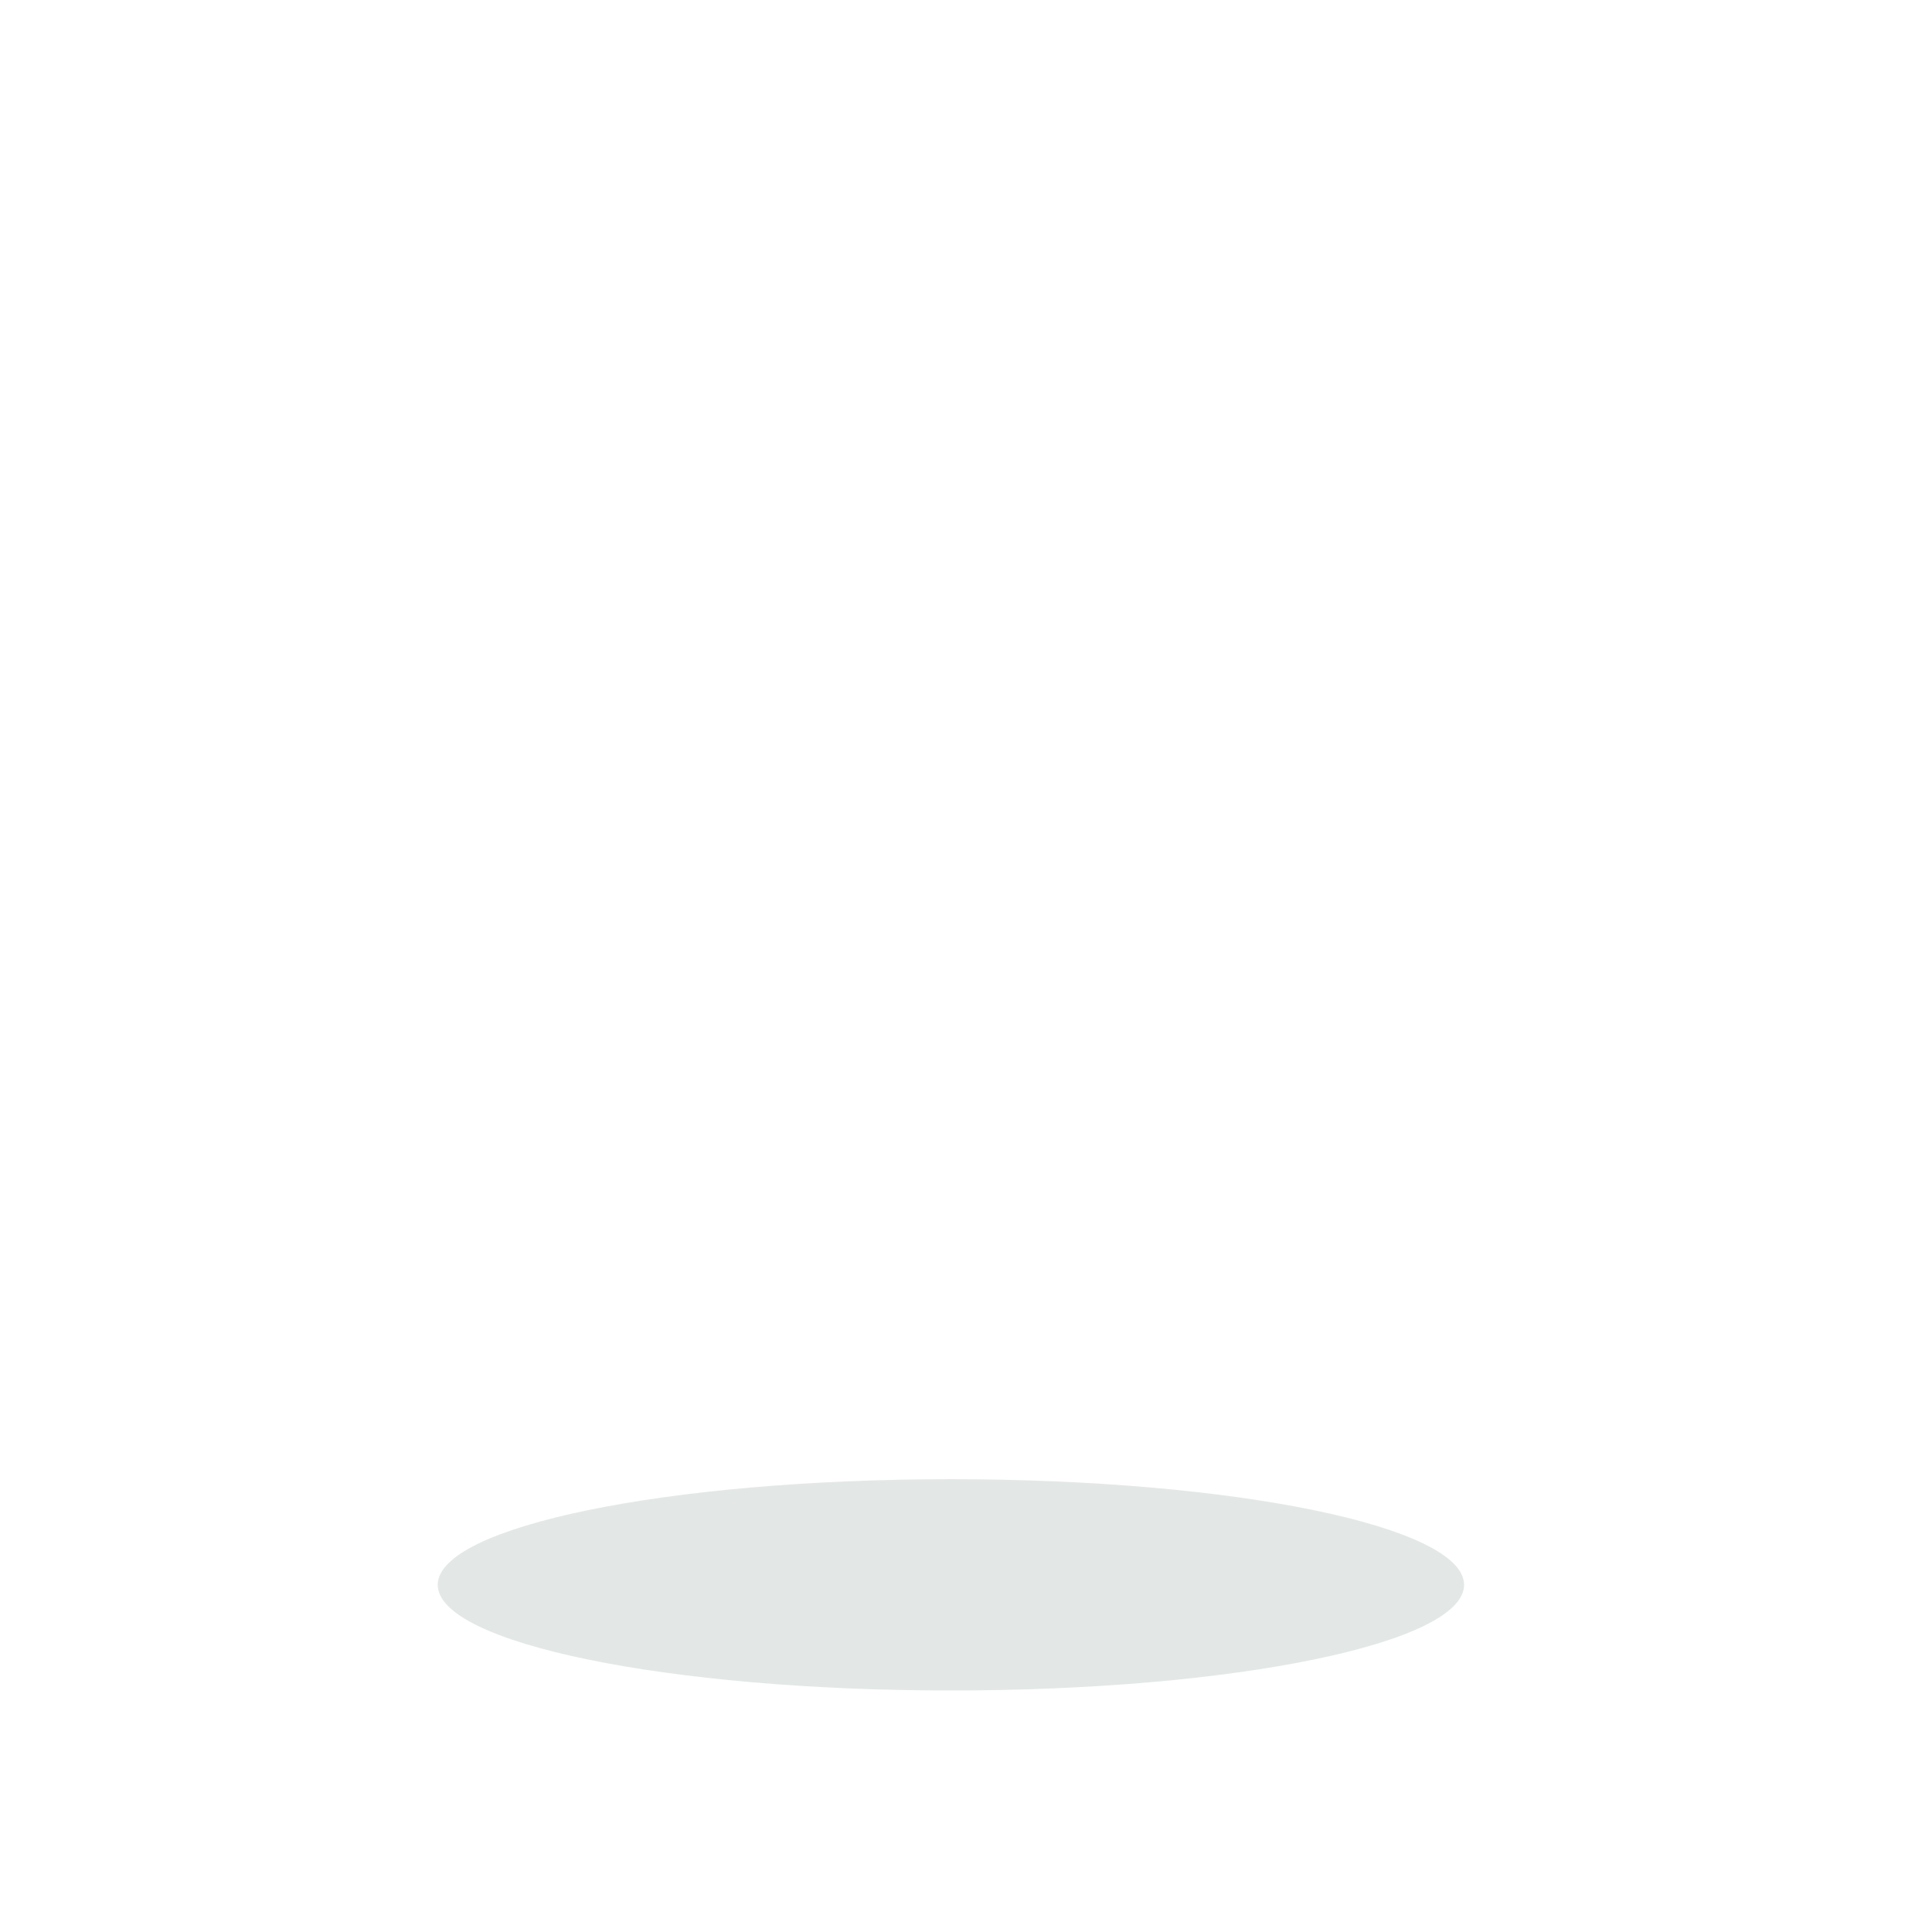
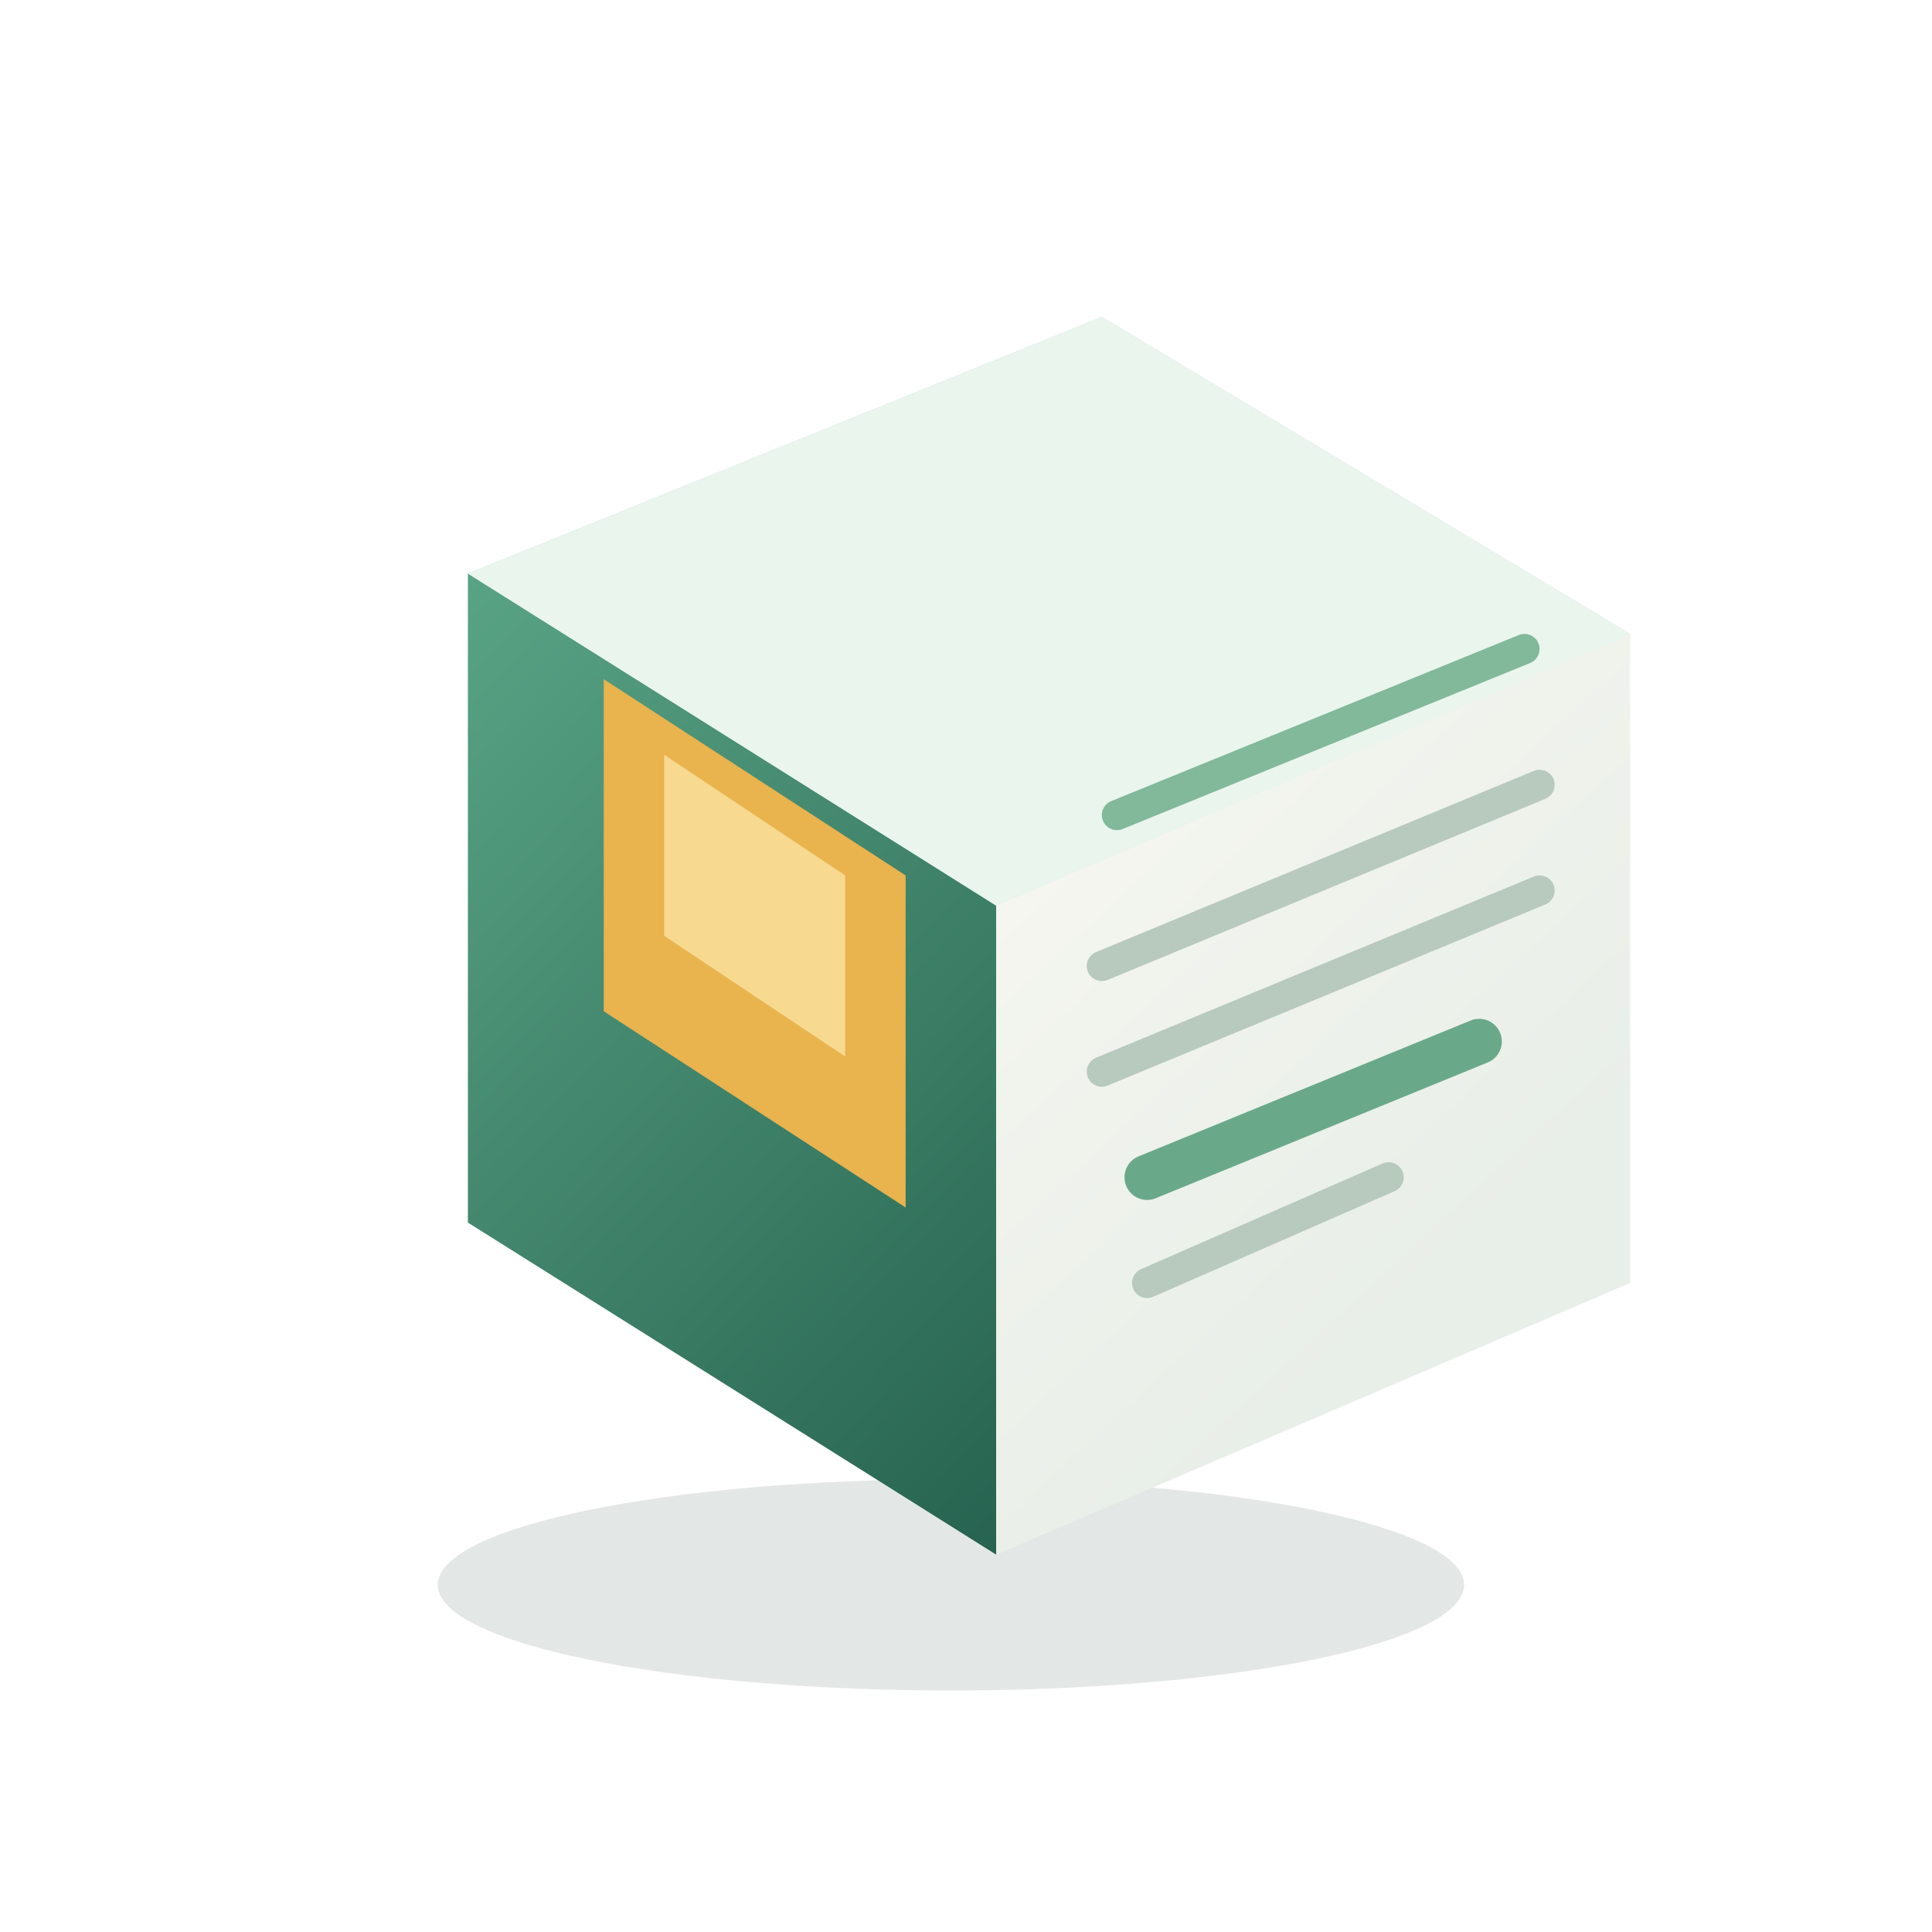
<svg xmlns="http://www.w3.org/2000/svg" viewBox="0 0 128 128" fill="none">
  <defs>
    <linearGradient id="cover" x1="28" y1="31" x2="92" y2="93" gradientUnits="userSpaceOnUse">
      <stop stop-color="#5EAA8A" />
      <stop offset="1" stop-color="#1E5847" />
    </linearGradient>
    <linearGradient id="page" x1="45" y1="33" x2="94" y2="86" gradientUnits="userSpaceOnUse">
      <stop stop-color="#FFFDF5" />
      <stop offset="1" stop-color="#E8EEE8" />
    </linearGradient>
-     <filter id="shadow" x="10" y="10" width="108" height="110" color-interpolation-filters="sRGB">
-       <feDropShadow dx="0" dy="7" stdDeviation="5" flood-color="#173B31" flood-opacity=".2" />
-     </filter>
  </defs>
  <ellipse cx="63" cy="105" rx="34" ry="7" fill="#244C3D" opacity=".13" />
-   <g filter="url(#shadow)">
+   <g>
    <path d="m31 38 42-17 35 21-42 18-35-22Z" fill="#B5D9C4" />
    <path d="m31 38 35 22v43L31 81V38Z" fill="url(#cover)" />
    <path d="m66 60 42-18v43l-42 18V60Z" fill="url(#page)" />
    <path d="m66 60 42-18-35-21-42 17 35 22Z" fill="#EAF5EE" />
    <path d="m74 54 27-11" stroke="#81B99A" stroke-width="2" stroke-linecap="round" />
    <path d="m73 64 29-12M73 71l29-12" stroke="#B8C9BE" stroke-width="2" stroke-linecap="round" />
    <path d="m40 45 20 13v22L40 67V45Z" fill="#E9B34D" />
    <path d="m44 50 12 8v12l-12-8V50Z" fill="#F7D990" />
    <path d="m76 78 22-9" stroke="#69A989" stroke-width="3" stroke-linecap="round" />
    <path d="m76 85 16-7" stroke="#B8C9BE" stroke-width="2" stroke-linecap="round" />
  </g>
</svg>
